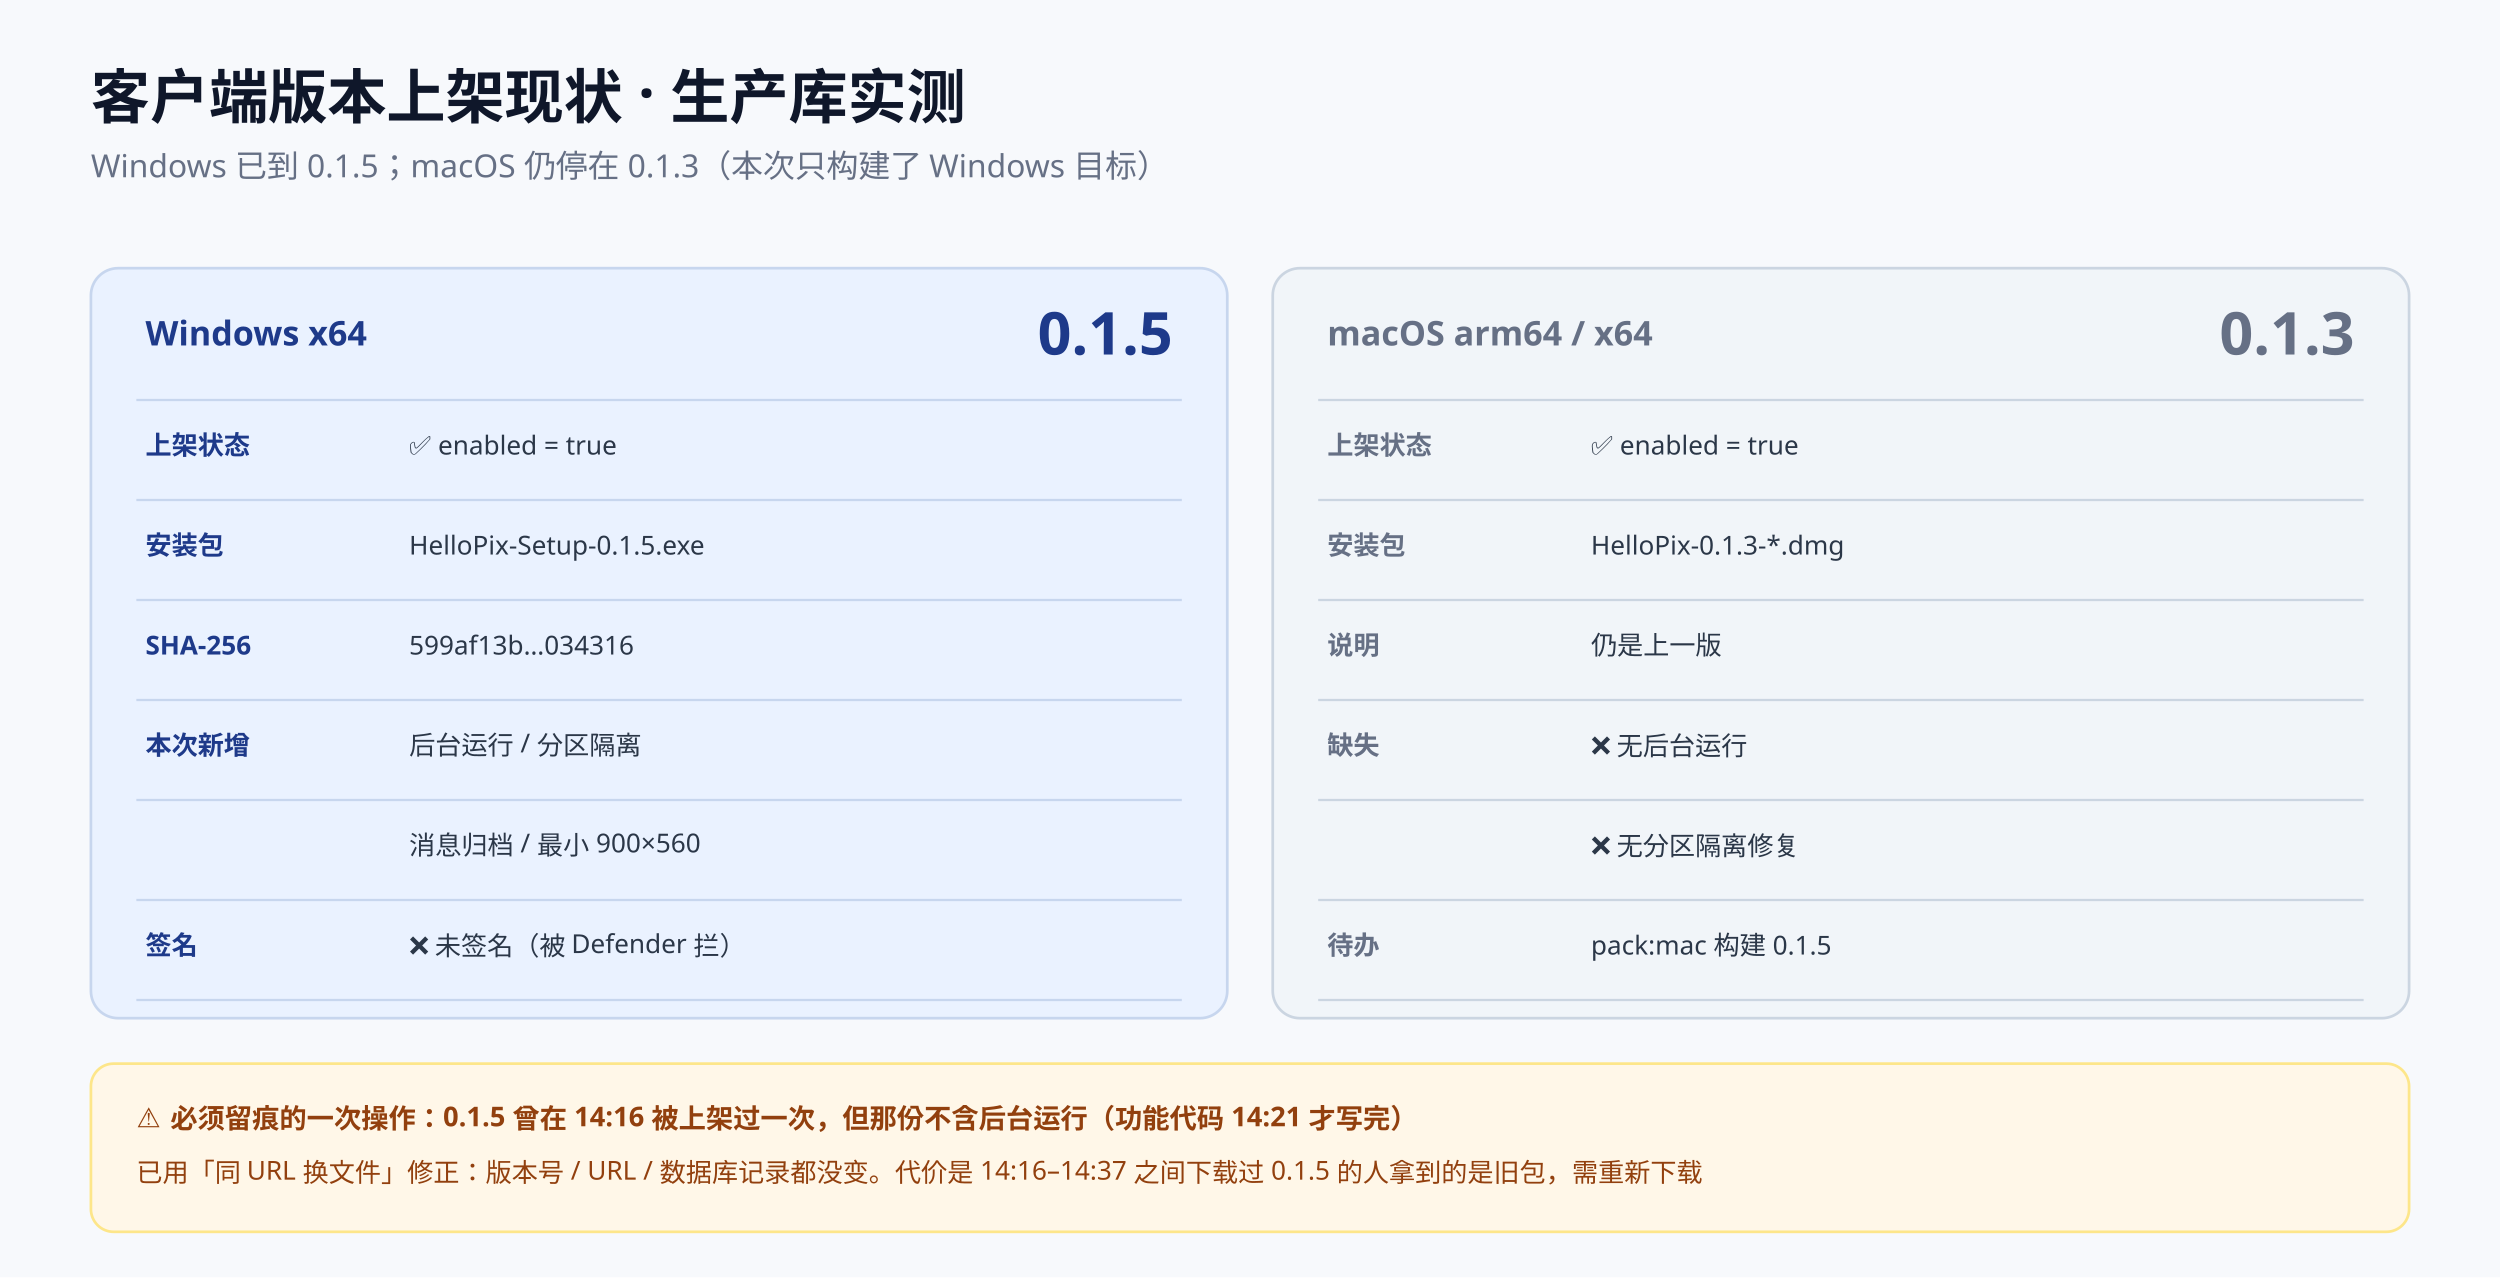
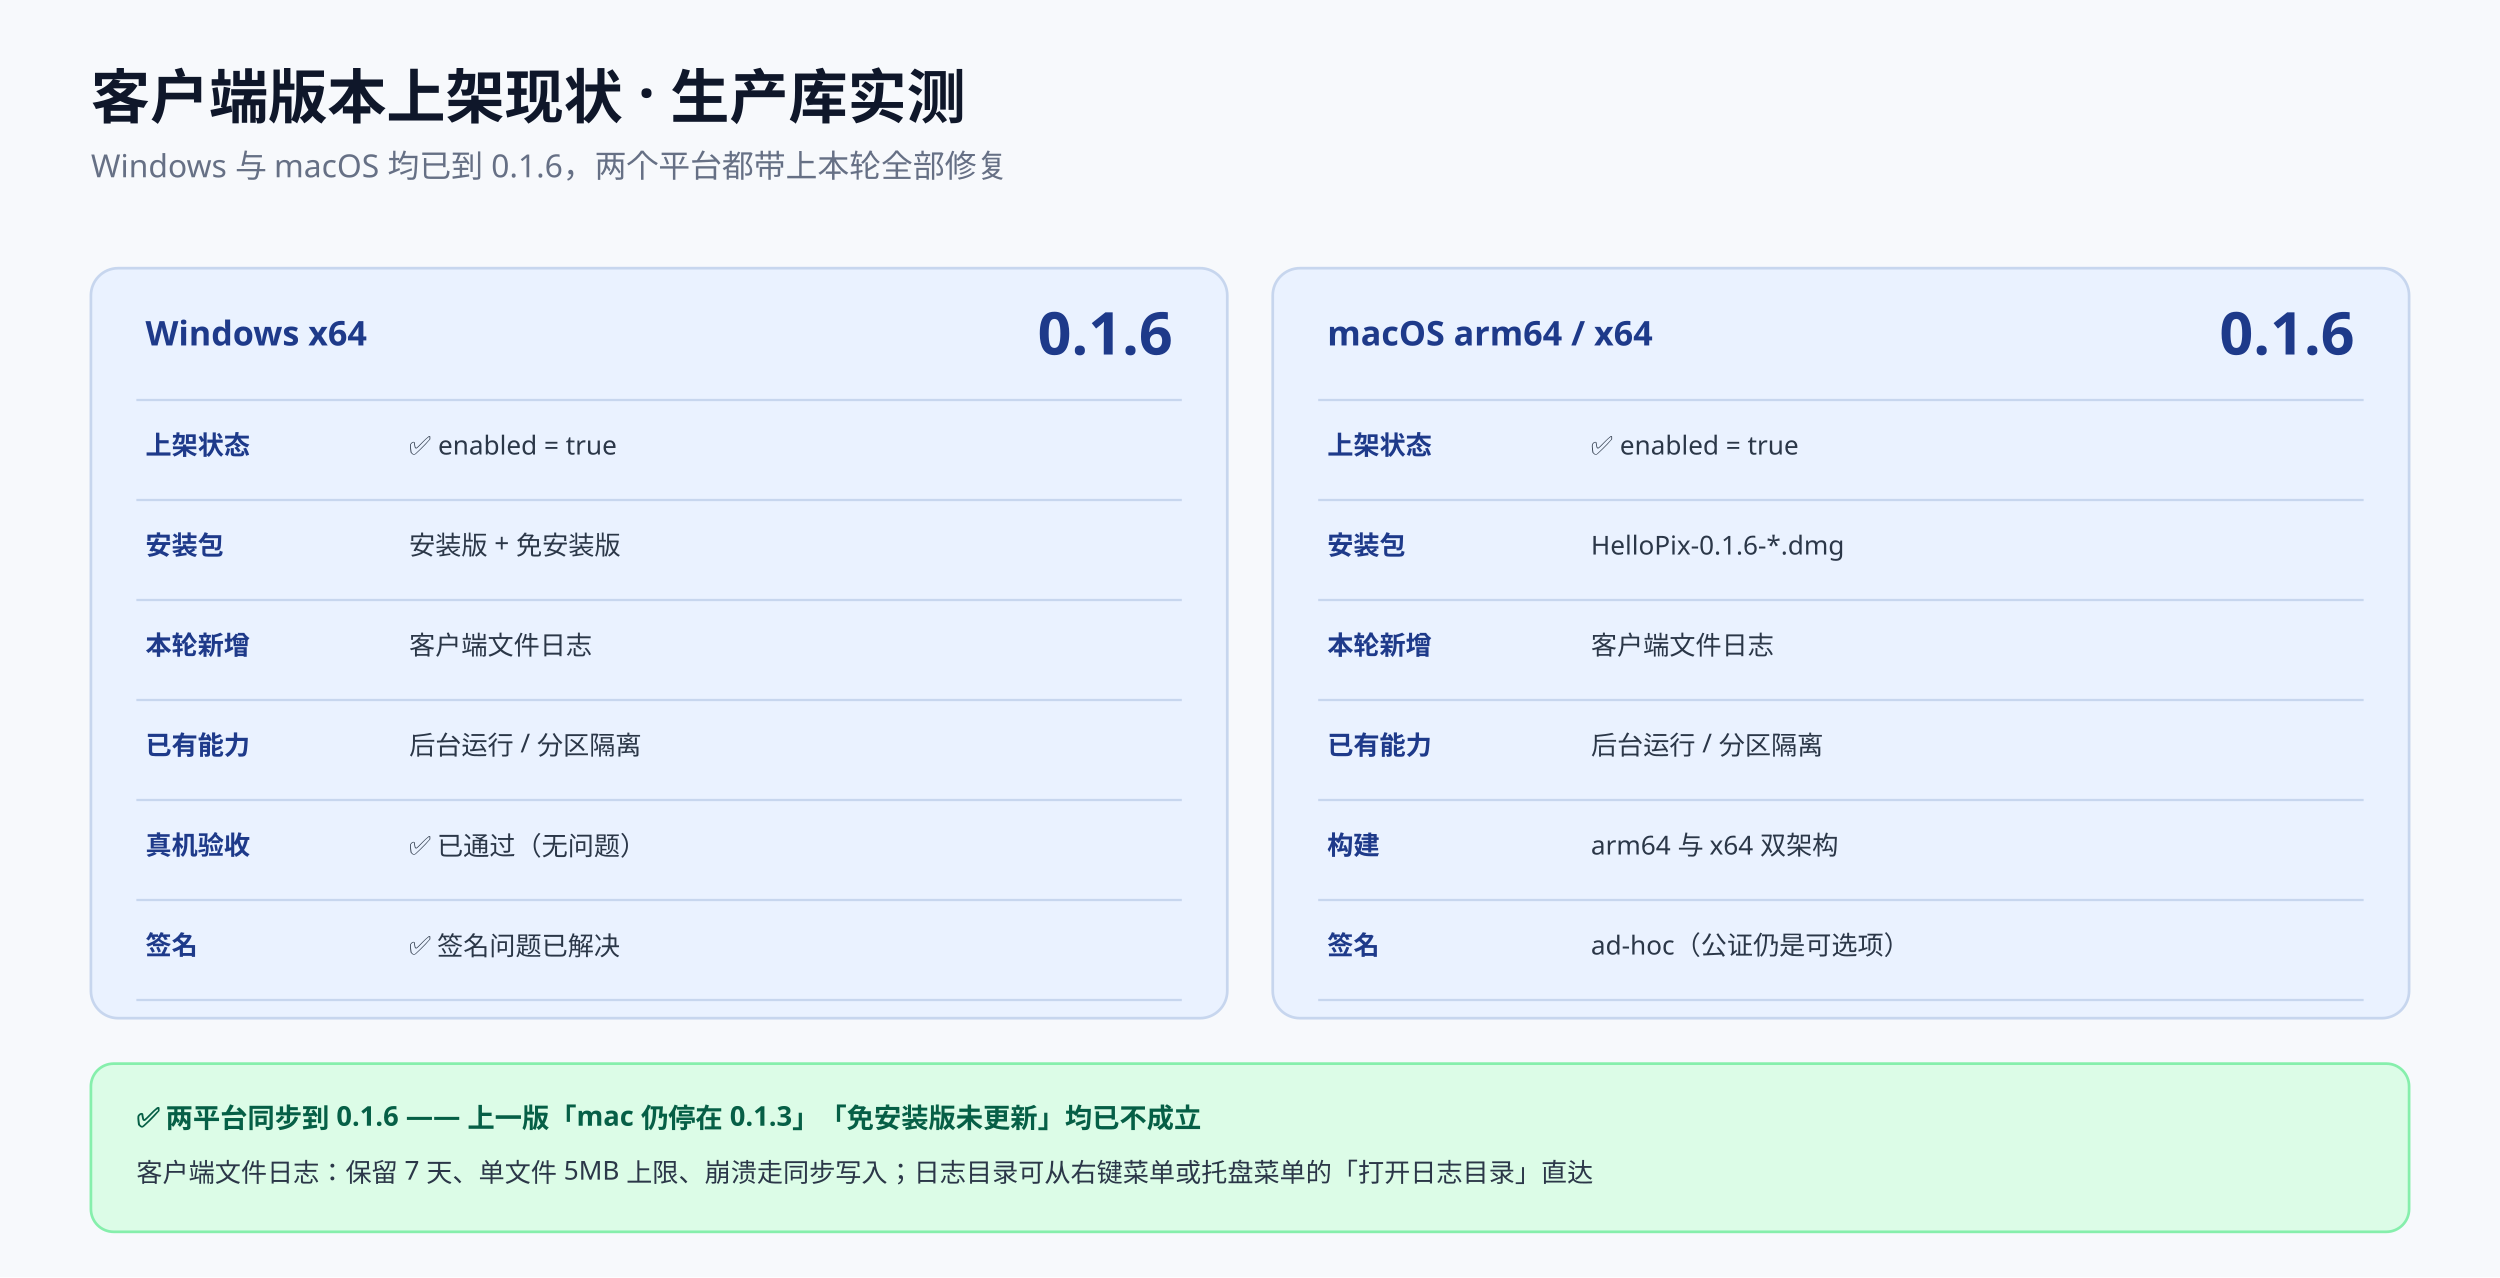
<svg xmlns="http://www.w3.org/2000/svg" width="2200" height="1124" viewBox="0 0 1100 562" font-family="PingFang SC, Hiragino Sans GB, Heiti SC, sans-serif">
  <defs>
    <marker id="ah" viewBox="0 0 10 10" refX="9" refY="5" markerWidth="6" markerHeight="6" orient="auto-start-reverse">
      <path d="M0 0 L10 5 L0 10 z" fill="#94A3B8" />
    </marker>
  </defs>
  <rect width="1100" height="562" fill="#F7F9FC" />
  <text x="40" y="52" font-size="26" fill="#0F172A" font-weight="700">客户端版本上架现状 · 生产库实测</text>
-   <text x="40" y="78" font-size="14" fill="#667085">Windows 已到 0.1.5；macOS 仍停在 0.1.3（本次只构建了 Windows 目标）</text>
+   <text x="40" y="78" font-size="14" fill="#667085">Windows 与 macOS 均已到 0.1.6，两个平台都带上本轮全部修复</text>
  <rect x="40" y="118" width="500" height="330" rx="12" fill="#EAF2FF" stroke="#C7D6EE" stroke-width="1.2" />
  <text x="64" y="152" font-size="15" fill="#1E3A8A" font-weight="700">Windows x64</text>
-   <text x="516" y="156" font-size="26" fill="#1E3A8A" font-weight="700" text-anchor="end">0.1.5</text>
+   <text x="516" y="156" font-size="26" fill="#1E3A8A" font-weight="700" text-anchor="end">0.1.6</text>
  <path d="M60 176 L520 176" stroke="#C7D6EE" stroke-width="1" fill="none" />
  <text x="64" y="200" font-size="11.5" fill="#1E3A8A" font-weight="700">上架状态</text>
  <text x="180" y="200" font-size="11.5" fill="#2B3748">✅ enabled = true</text>
  <path d="M60 220 L520 220" stroke="#C7D6EE" stroke-width="1" fill="none" />
  <text x="64" y="244" font-size="11.5" fill="#1E3A8A" font-weight="700">安装包</text>
-   <text x="180" y="244" font-size="11.5" fill="#2B3748">HelloPix-Setup-0.1.5.exe</text>
+   <text x="180" y="244" font-size="11.5" fill="#2B3748">安装版 + 免安装版</text>
  <path d="M60 264 L520 264" stroke="#C7D6EE" stroke-width="1" fill="none" />
-   <text x="64" y="288" font-size="11.5" fill="#1E3A8A" font-weight="700">SHA-256</text>
-   <text x="180" y="288" font-size="11.5" fill="#2B3748">599af13b…034316</text>
+   <text x="64" y="288" font-size="11.5" fill="#1E3A8A" font-weight="700">本轮新增</text>
+   <text x="180" y="288" font-size="11.5" fill="#2B3748">客户端文件日志</text>
  <path d="M60 308 L520 308" stroke="#C7D6EE" stroke-width="1" fill="none" />
-   <text x="64" y="332" font-size="11.5" fill="#1E3A8A" font-weight="700">本次新增</text>
+   <text x="64" y="332" font-size="11.5" fill="#1E3A8A" font-weight="700">已有能力</text>
  <text x="180" y="332" font-size="11.5" fill="#2B3748">后台运行 / 分区隔离</text>
  <path d="M60 352 L520 352" stroke="#C7D6EE" stroke-width="1" fill="none" />
-   <text x="180" y="376" font-size="11.5" fill="#2B3748">消息归档 / 最小 900×560</text>
+   <text x="64" y="376" font-size="11.5" fill="#1E3A8A" font-weight="700">真机验收</text>
+   <text x="180" y="376" font-size="11.5" fill="#2B3748">✅ 已通过（无问题）</text>
  <path d="M60 396 L520 396" stroke="#C7D6EE" stroke-width="1" fill="none" />
  <text x="64" y="420" font-size="11.5" fill="#1E3A8A" font-weight="700">签名</text>
-   <text x="180" y="420" font-size="11.5" fill="#2B3748">❌ 未签名（被 Defender 拦）</text>
+   <text x="180" y="420" font-size="11.5" fill="#2B3748">✅ 签名问题已解决</text>
  <path d="M60 440 L520 440" stroke="#C7D6EE" stroke-width="1" fill="none" />
-   <rect x="560" y="118" width="500" height="330" rx="12" fill="#F1F5F9" stroke="#CBD5E1" stroke-width="1.2" />
-   <text x="584" y="152" font-size="15" fill="#667085" font-weight="700">macOS arm64 / x64</text>
-   <text x="1036" y="156" font-size="26" fill="#667085" font-weight="700" text-anchor="end">0.1.3</text>
-   <path d="M580 176 L1040 176" stroke="#CBD5E1" stroke-width="1" fill="none" />
-   <text x="584" y="200" font-size="11.5" fill="#667085" font-weight="700">上架状态</text>
+   <rect x="560" y="118" width="500" height="330" rx="12" fill="#EAF2FF" stroke="#C7D6EE" stroke-width="1.2" />
+   <text x="584" y="152" font-size="15" fill="#1E3A8A" font-weight="700">macOS arm64 / x64</text>
+   <text x="1036" y="156" font-size="26" fill="#1E3A8A" font-weight="700" text-anchor="end">0.1.6</text>
+   <path d="M580 176 L1040 176" stroke="#C7D6EE" stroke-width="1" fill="none" />
+   <text x="584" y="200" font-size="11.5" fill="#1E3A8A" font-weight="700">上架状态</text>
  <text x="700" y="200" font-size="11.5" fill="#2B3748">✅ enabled = true</text>
-   <path d="M580 220 L1040 220" stroke="#CBD5E1" stroke-width="1" fill="none" />
-   <text x="584" y="244" font-size="11.5" fill="#667085" font-weight="700">安装包</text>
-   <text x="700" y="244" font-size="11.5" fill="#2B3748">HelloPix-0.1.3-*.dmg</text>
-   <path d="M580 264 L1040 264" stroke="#CBD5E1" stroke-width="1" fill="none" />
-   <text x="584" y="288" font-size="11.5" fill="#667085" font-weight="700">说明</text>
-   <text x="700" y="288" font-size="11.5" fill="#2B3748">仍是上一版</text>
-   <path d="M580 308 L1040 308" stroke="#CBD5E1" stroke-width="1" fill="none" />
-   <text x="584" y="332" font-size="11.5" fill="#667085" font-weight="700">缺失</text>
-   <text x="700" y="332" font-size="11.5" fill="#2B3748">❌ 无后台运行</text>
-   <path d="M580 352 L1040 352" stroke="#CBD5E1" stroke-width="1" fill="none" />
-   <text x="700" y="376" font-size="11.5" fill="#2B3748">❌ 无分区隔离修复</text>
-   <path d="M580 396 L1040 396" stroke="#CBD5E1" stroke-width="1" fill="none" />
-   <text x="584" y="420" font-size="11.5" fill="#667085" font-weight="700">待办</text>
-   <text x="700" y="420" font-size="11.5" fill="#2B3748">pack:mac 构建 0.1.5</text>
-   <path d="M580 440 L1040 440" stroke="#CBD5E1" stroke-width="1" fill="none" />
-   <rect x="40" y="468" width="1020" height="74" rx="10" fill="#FFF7E8" stroke="#FDE68A" stroke-width="1.2" />
-   <text x="60" y="496" font-size="12" fill="#92400E" font-weight="700">⚠ 必须留痕的一次操作：0.1.5 曾在 14:16 被上架过一次，但那份不含后台运行（功能代码 14:21 才写完）</text>
-   <text x="60" y="520" font-size="11.5" fill="#92400E">已用「同 URL 换文件」修正：版本号 / URL / 数据库记录都没变。代价是 14:16–14:37 之间下载过 0.1.5 的人拿到的是旧包，需重新下载</text>
+   <path d="M580 220 L1040 220" stroke="#C7D6EE" stroke-width="1" fill="none" />
+   <text x="584" y="244" font-size="11.5" fill="#1E3A8A" font-weight="700">安装包</text>
+   <text x="700" y="244" font-size="11.5" fill="#2B3748">HelloPix-0.1.6-*.dmg</text>
+   <path d="M580 264 L1040 264" stroke="#C7D6EE" stroke-width="1" fill="none" />
+   <text x="584" y="288" font-size="11.5" fill="#1E3A8A" font-weight="700">本轮新增</text>
+   <text x="700" y="288" font-size="11.5" fill="#2B3748">客户端文件日志</text>
+   <path d="M580 308 L1040 308" stroke="#C7D6EE" stroke-width="1" fill="none" />
+   <text x="584" y="332" font-size="11.5" fill="#1E3A8A" font-weight="700">已有能力</text>
+   <text x="700" y="332" font-size="11.5" fill="#2B3748">后台运行 / 分区隔离</text>
+   <path d="M580 352 L1040 352" stroke="#C7D6EE" stroke-width="1" fill="none" />
+   <text x="584" y="376" font-size="11.5" fill="#1E3A8A" font-weight="700">构建</text>
+   <text x="700" y="376" font-size="11.5" fill="#2B3748">arm64 与 x64 双架构</text>
+   <path d="M580 396 L1040 396" stroke="#C7D6EE" stroke-width="1" fill="none" />
+   <text x="584" y="420" font-size="11.5" fill="#1E3A8A" font-weight="700">签名</text>
+   <text x="700" y="420" font-size="11.5" fill="#2B3748">ad-hoc（公证仍是可选项）</text>
+   <path d="M580 440 L1040 440" stroke="#C7D6EE" stroke-width="1" fill="none" />
+   <rect x="40" y="468" width="1020" height="74" rx="10" fill="#DCFCE7" stroke="#86EFAC" stroke-width="1.2" />
+   <text x="60" y="496" font-size="12" fill="#065F46" font-weight="700">✅ 两平台同步到 0.1.6 —— 上一版「mac 仍停在 0.1.3」「免安装版未更新」均已不成立</text>
+   <text x="60" y="520" font-size="11.5" fill="#2B3748">客户端文件日志：保留 7 天、单文件 5MB 上限、崩溃走同步写入；日志目录可从右键菜单或托盘菜单的「打开日志目录」直达</text>
</svg>
